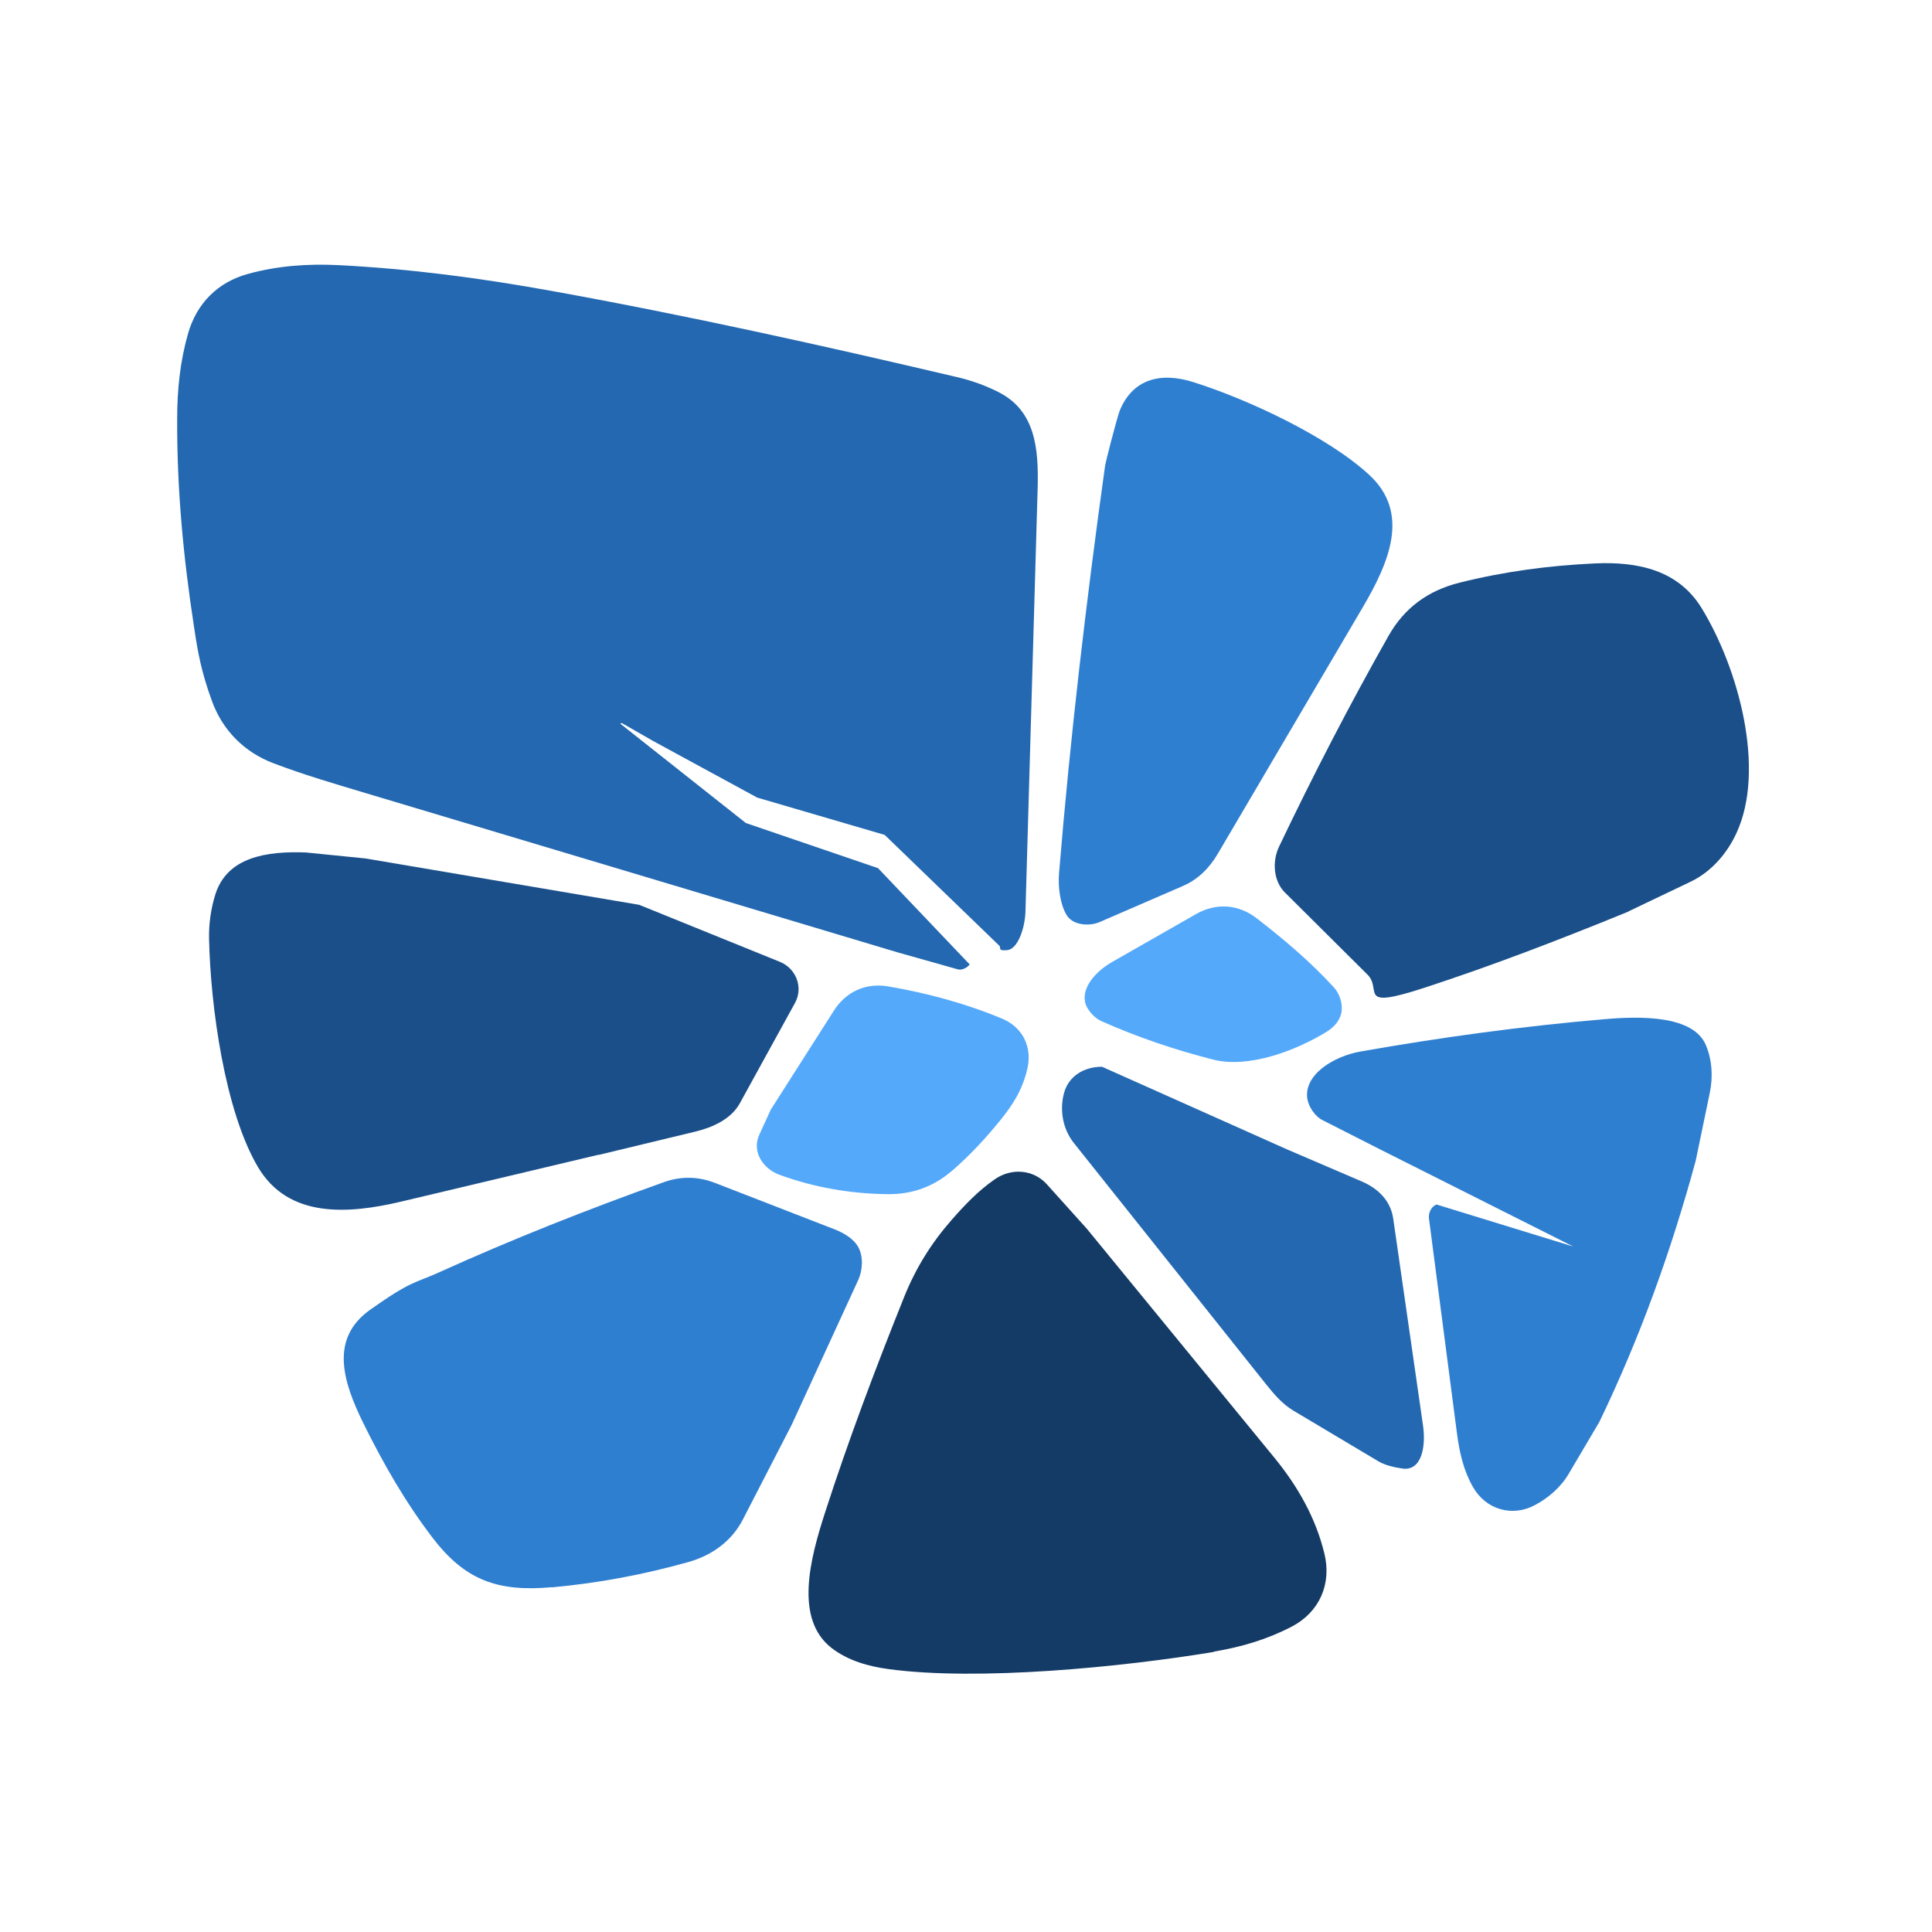
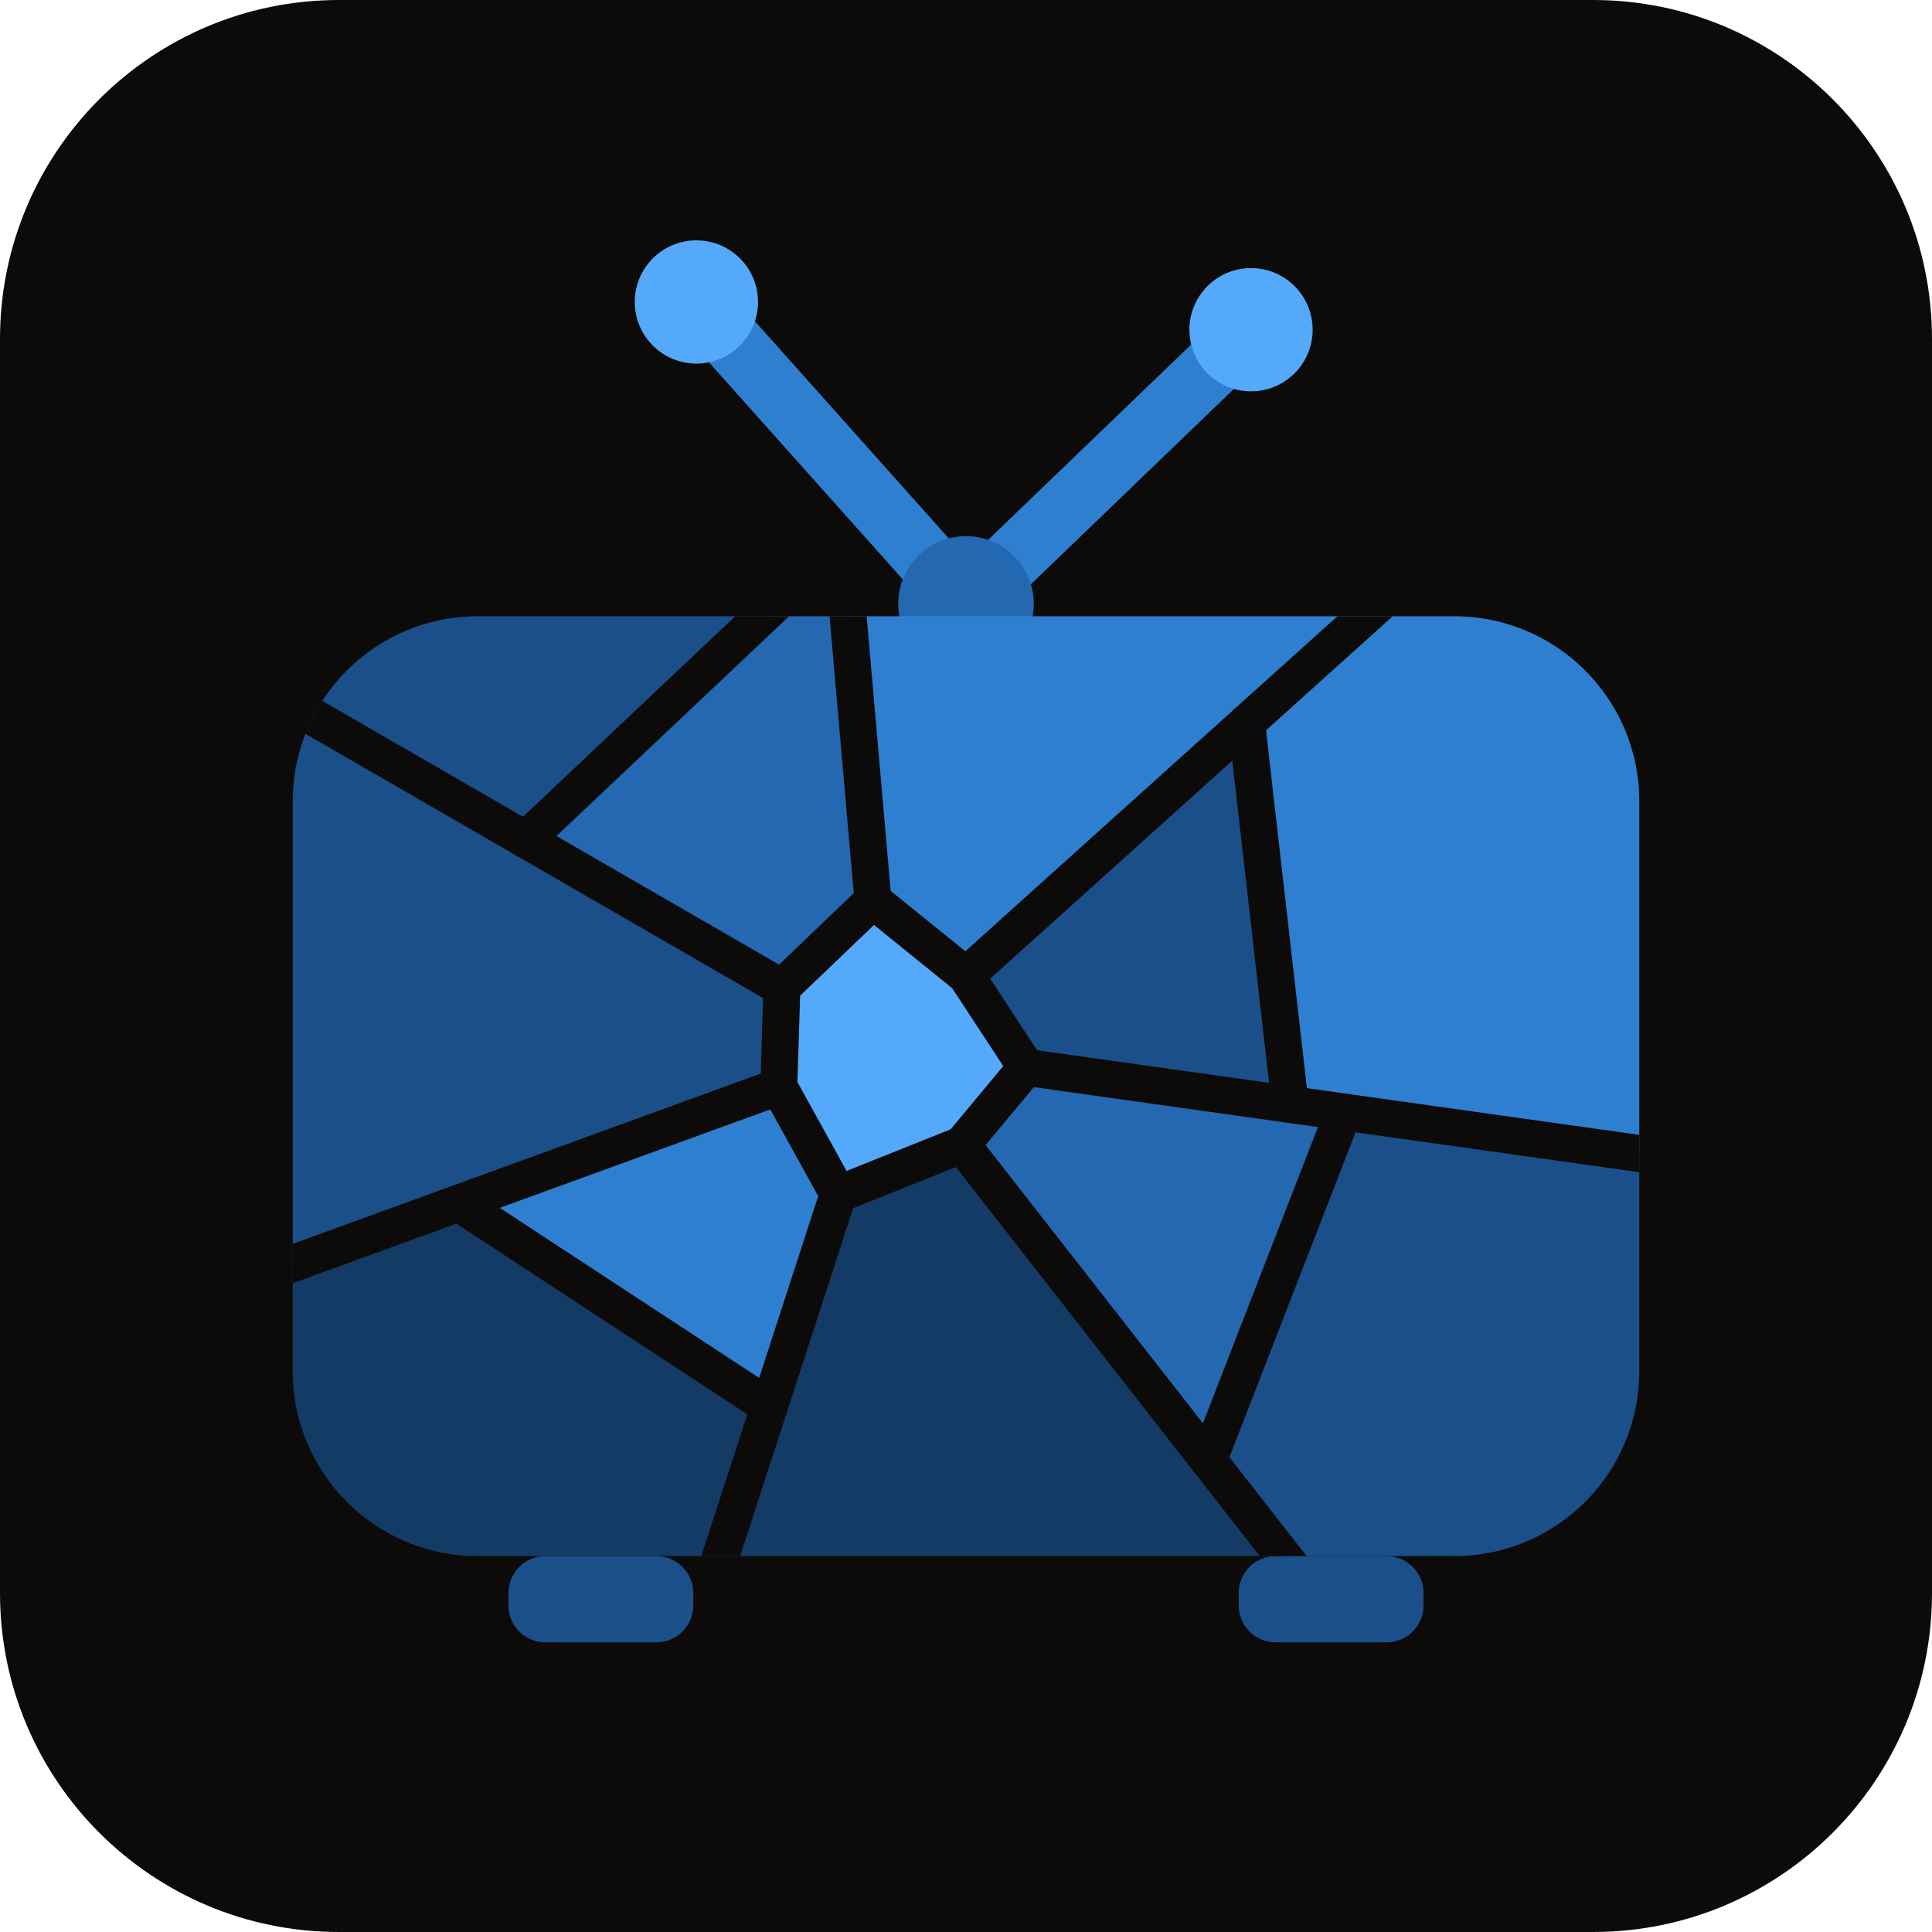
- <svg xmlns="http://www.w3.org/2000/svg" id="Layer_1" version="1.1" viewBox="0 0 1254 1254">
+ <svg xmlns="http://www.w3.org/2000/svg" viewBox="0 0 1254 1254">
  <defs>
-     <style>
-       .st0 {
-         fill: #143b66;
-       }
- 
-       .st1 {
-         fill: #1a4f8a;
-       }
- 
-       .st2 {
-         fill: #2368b0;
-       }
- 
-       .st3 {
-         fill: #54a9fb;
-       }
- 
-       .st4 {
-         fill: #2f7fd1;
-       }
-     </style>
+     <clipPath id="screen">
+       <rect x="190" y="400" width="874" height="610" rx="120" />
+     </clipPath>
  </defs>
-   <g>
-     <path class="st2" d="M402.6,469.7l81.5,64.5,85.8,29.3,59.5,62.5c-2.1,2.6-5.5,3.8-7.6,3.2l-39-11-344.7-103.2c-21-6.3-40.6-12-60.6-19.6-19-7.2-33-21.4-39.9-40.3s-9.2-31.5-11.7-48.5c-6.9-44.8-11.1-89.3-10.9-134.6,0-19.2,1.9-37.3,7-55.3,5.6-19.7,19.2-33.5,38.9-38.9,19.2-5.3,38.7-6.7,59-5.7,46.8,2.4,92.1,8.4,138.5,16.8,88.5,16,175.2,35.3,262.5,55.8,9.8,2.3,18.4,5.4,26.8,9.6,24.4,12.1,26.5,36.7,25.8,62.7l-7.9,274.5c-.3,11.1-5.1,24.6-11.8,25.2s-3.7-1.5-5.2-2.9l-74.4-71.9-82.7-24.2-67.5-36.7-20.4-11.7-1.1.4h.1Z" />
-     <path class="st4" d="M790.4,554.2c-5.7,9.7-13.3,16.9-22.7,20.9l-54,23.4c-6.5,2.8-17.2,2.2-21.3-4.4s-5.8-17.9-5-27.4c7.3-88.7,17.6-176.3,29.9-264.6.3-2.1,7.1-28.7,9.3-35.1,8.2-20.8,26.4-25.8,47.9-19,35.6,11.2,87.5,35.5,114.3,60.3s12.7,57-4.4,86.1l-94,159.8Z" />
+   <rect width="1254" height="1254" rx="220" fill="#0c0b0a" />
+   <g stroke="#2f7fd1" stroke-width="40" stroke-linecap="round" fill="none">
+     <path d="M627 392 L452 196" />
+     <path d="M627 392 L812 214" />
  </g>
-   <g>
-     <path class="st1" d="M1056.9,591.7c-44.3,18.1-87.6,34.8-132.3,49.4s-27.1,1.3-37-8.5l-53.6-53.3c-7.3-7.2-8.5-19.9-3.8-29.8,22.2-46.5,45.6-91.8,71-136.7,10.4-18.4,25.8-29.5,46.1-34.6,28.8-7.2,57.8-11.1,87.8-12.5,28.2-1.3,54.2,4.4,69.3,28.9,24,39.1,41.9,104.9,22.6,146.3-6.2,13.4-16.5,25.1-29.7,31.4l-40.4,19.3h0Z" />
-     <path class="st4" d="M956,965.1c-6-10.6-8.7-22.2-10.3-34.5l-18.2-139.7c-.5-3.9,1.7-7.9,4.9-9.1l88.8,27.3-125.3-63-37.4-19c-5.2-2.6-9-8.8-9.9-13.6-2.7-15.8,16.9-27.9,34.5-31,52.7-9.3,105-16.4,158.5-21,23.2-2,57.6-2.6,65.7,17,4,9.6,4.6,20.5,2.5,30.7l-9.2,44.3c-15.9,58.5-36.2,114.9-62.5,169.4l-19.9,33.7c-5.2,8.8-13.2,15.7-22.1,20.4-14.5,7.7-31.6,3-40.1-11.9h0Z" />
+   <circle cx="452" cy="196" r="40" fill="#54a9fb" />
+   <circle cx="812" cy="214" r="40" fill="#54a9fb" />
+   <circle cx="627" cy="392" r="44" fill="#2368b0" />
+   <g fill="#1a4f8a">
+     <rect x="330" y="1010" width="120" height="56" rx="24" />
+     <rect x="804" y="1010" width="120" height="56" rx="24" />
  </g>
-   <g>
-     <path class="st1" d="M388.5,749.5l-127.6,30.3c-35.6,8.5-73.8,10.8-93.4-22.2-21.6-36.4-30.9-104.7-31.8-148.3-.2-9.8,1.2-19.3,3.9-28.2,7.5-25,33.6-28.7,58.8-27.8l38.9,3.9,177.6,30.1,91.3,37c10.4,4.2,15.4,16.5,9.8,26.7l-35.8,65.1c-5.6,10.2-17.5,15.6-28.5,18.3l-63.1,15.2h-.1Z" />
-     <path class="st3" d="M617.3,760.4c-11.9,10.2-26,14.9-41.3,14.7-24.1-.3-47.8-4.4-70.1-12.6-11.1-4.1-17.9-15.3-13.1-25.9l7.5-16.4,41-64.3c7.6-11.9,20.2-18.1,34.9-15.7,25.4,4.3,50.6,11.1,74.3,21,13.3,5.6,19.5,18.3,16.4,32.1s-9.3,23.5-17.3,33.4c-9.8,12.1-20,23.2-32.2,33.7h-.1Z" />
-     <g>
-       <path class="st0" d="M788,1072.2c-59.9,9.9-152.7,19-211,11.2-13.4-1.8-26.5-5.5-37.2-13.7-24.4-18.9-13.9-58.2-4.4-87.6,15.4-47.7,32.8-93.8,51.5-140.4,7.6-18.8,17.5-34.7,30.6-49.7,8.6-9.8,17.4-19.1,28.1-26.5,10.8-7.6,25.1-6.5,33.8,3.1l26,28.9,121.8,148.7c15.3,18.7,26.8,39.1,32.4,62.1,4.9,19.9-3.3,38.2-21.2,47.5-15.8,8.2-32.4,13.2-50.5,16.2v.2Z" />
-       <path class="st4" d="M358.2,1030.2c-35.3,3.2-56.5-4.6-77.6-32.3-17.6-23.1-31.8-47.9-44.7-74-13.4-27.2-22.1-55.1,4.5-73.9,26.6-18.8,28.4-16.9,44.2-24,48.2-21.8,96.5-40.9,146.3-58.7,11.1-4,22.5-3.7,33.2.5l77.8,30.2c5.8,2.3,12.2,6,15.2,11.5,3.3,6,2.9,14.8,0,21.2l-43.2,94-31.8,61.7c-7.2,13.9-20,23.2-35.4,27.5-28.9,8.1-57.8,13.6-88.5,16.4h0Z" />
-       <path class="st2" d="M910.4,953.2c-5.5-.8-11.3-2.1-15.7-4.7l-55.2-32.9c-7.2-4.3-12.4-10.5-17.8-17.2l-124.6-156.4c-7.6-9.5-9.4-22.1-6.4-32.8s12.8-16.8,24.6-16.8l120,53.6,48.7,20.9c10.2,4.4,18.6,12.2,20.3,24.1l19.3,134c2.1,14.3-1,29.9-13.3,28.2h.1Z" />
+   <g clip-path="url(#screen)">
+     <polygon fill="#2368b0" points="507.5,641.0 341.2,545.0 546.2,351.3 566.6,584.4" />
+     <polygon fill="#1a4f8a" points="341.2,545.0 -377.6,130.0 -16.0,-247.7 479.1,-415.8 546.2,351.3" />
+     <polygon fill="#2f7fd1" points="566.6,584.4 479.1,-415.8 978.2,-343.5 1392.5,-56.0 627.0,633.2" />
+     <polygon fill="#1a4f8a" points="627.0,633.2 809.1,469.2 837.4,716.9 666.1,692.8" />
+     <polygon fill="#2f7fd1" points="809.1,469.2 1392.5,-56.0 1626.9,358.4 1664.3,833.1 837.4,716.9" />
+     <polygon fill="#2368b0" points="666.1,692.8 872.1,721.8 784.3,947.9 624.3,743.0" />
+     <polygon fill="#1a4f8a" points="872.1,721.8 1664.3,833.1 1527.6,1230.0 1252.2,1546.8 784.3,947.9" />
+     <polygon fill="#143b66" points="624.3,743.0 1252.2,1546.8 766.0,1763.3 235.1,1726.2 544.1,775.1" />
+     <polygon fill="#2f7fd1" points="544.1,775.1 499.3,913.0 297.8,780.9 505.5,705.3" />
+     <polygon fill="#143b66" points="499.3,913.0 235.1,1726.2 -189.1,1471.3 -458.7,1056.2 297.8,780.9" />
+     <polygon fill="#1a4f8a" points="505.5,705.3 -458.7,1056.2 -520.8,584.1 -377.6,130.0 507.5,641.0" />
+     <polygon fill="#54a9fb" points="507.5,641.0 566.6,584.4 627.0,633.2 666.1,692.8 624.3,743.0 544.1,775.1 505.5,705.3" />
+     <g fill="none" stroke="#0c0b0a" stroke-width="24" stroke-linecap="round" stroke-linejoin="round">
+       <polyline points="341.2,545.0 546.2,351.3" />
+       <polyline points="507.5,641.0 -377.6,130.0" />
+       <polyline points="566.6,584.4 479.1,-415.8" />
+       <polyline points="809.1,469.2 837.4,716.9" />
+       <polyline points="627.0,633.2 1392.5,-56.0" />
+       <polyline points="872.1,721.8 784.3,947.9" />
+       <polyline points="666.1,692.8 1664.3,833.1" />
+       <polyline points="624.3,743.0 1252.2,1546.8" />
+       <polyline points="499.3,913.0 297.8,780.9" />
+       <polyline points="544.1,775.1 235.1,1726.2" />
+       <polyline points="505.5,705.3 -458.7,1056.2" />
+       <polyline points="507.5,641.0 566.6,584.4 627.0,633.2 666.1,692.8 624.3,743.0 544.1,775.1 505.5,705.3 507.5,641.0" />
    </g>
  </g>
-   <path class="st3" d="M861.7,669.3c-20.4,12.7-51.5,24.4-74.5,18.4-25-6.4-48.9-14.5-72.3-24.9-4.9-2.2-9.1-7.4-10.3-11.2-3.2-10.4,6.8-21.3,17.4-27.3l54.3-31c13.1-7.5,27.7-6.4,39.6,2.9,17.8,13.8,34.7,28.1,49.9,44.7,3.7,4.1,5.6,10,5,15.4s-4.5,10.1-9.2,13h0Z" />
</svg>
